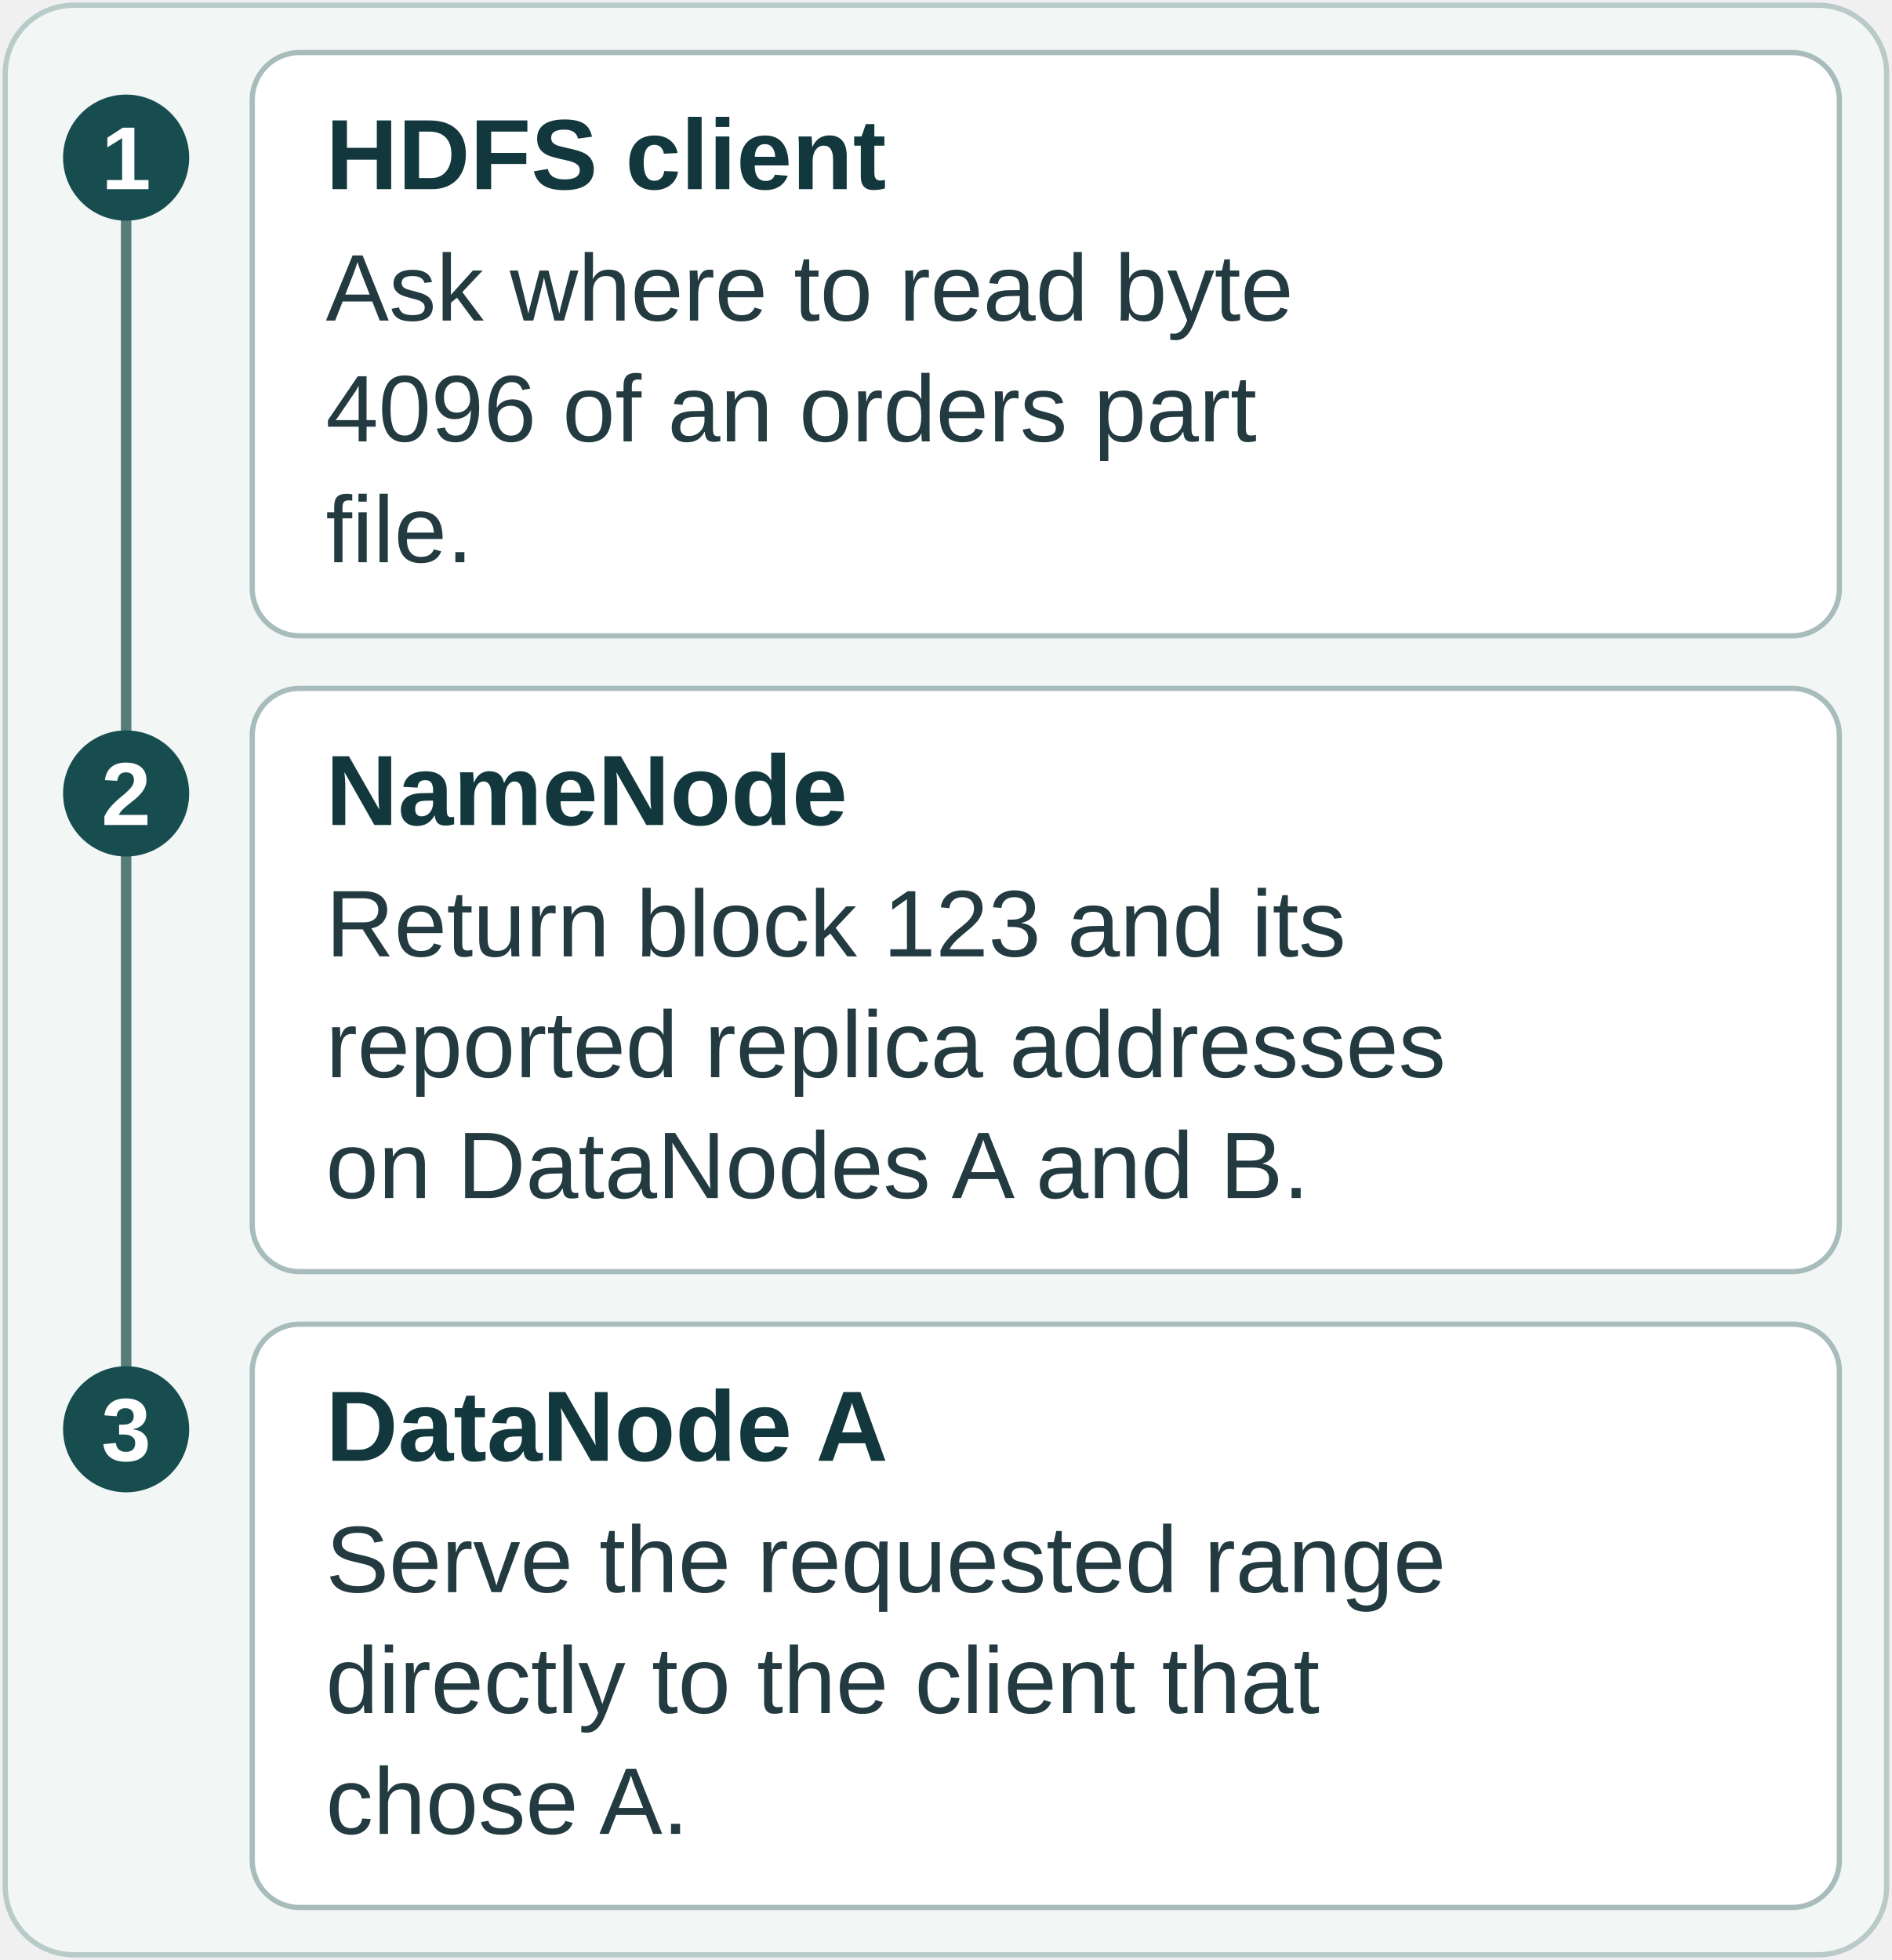
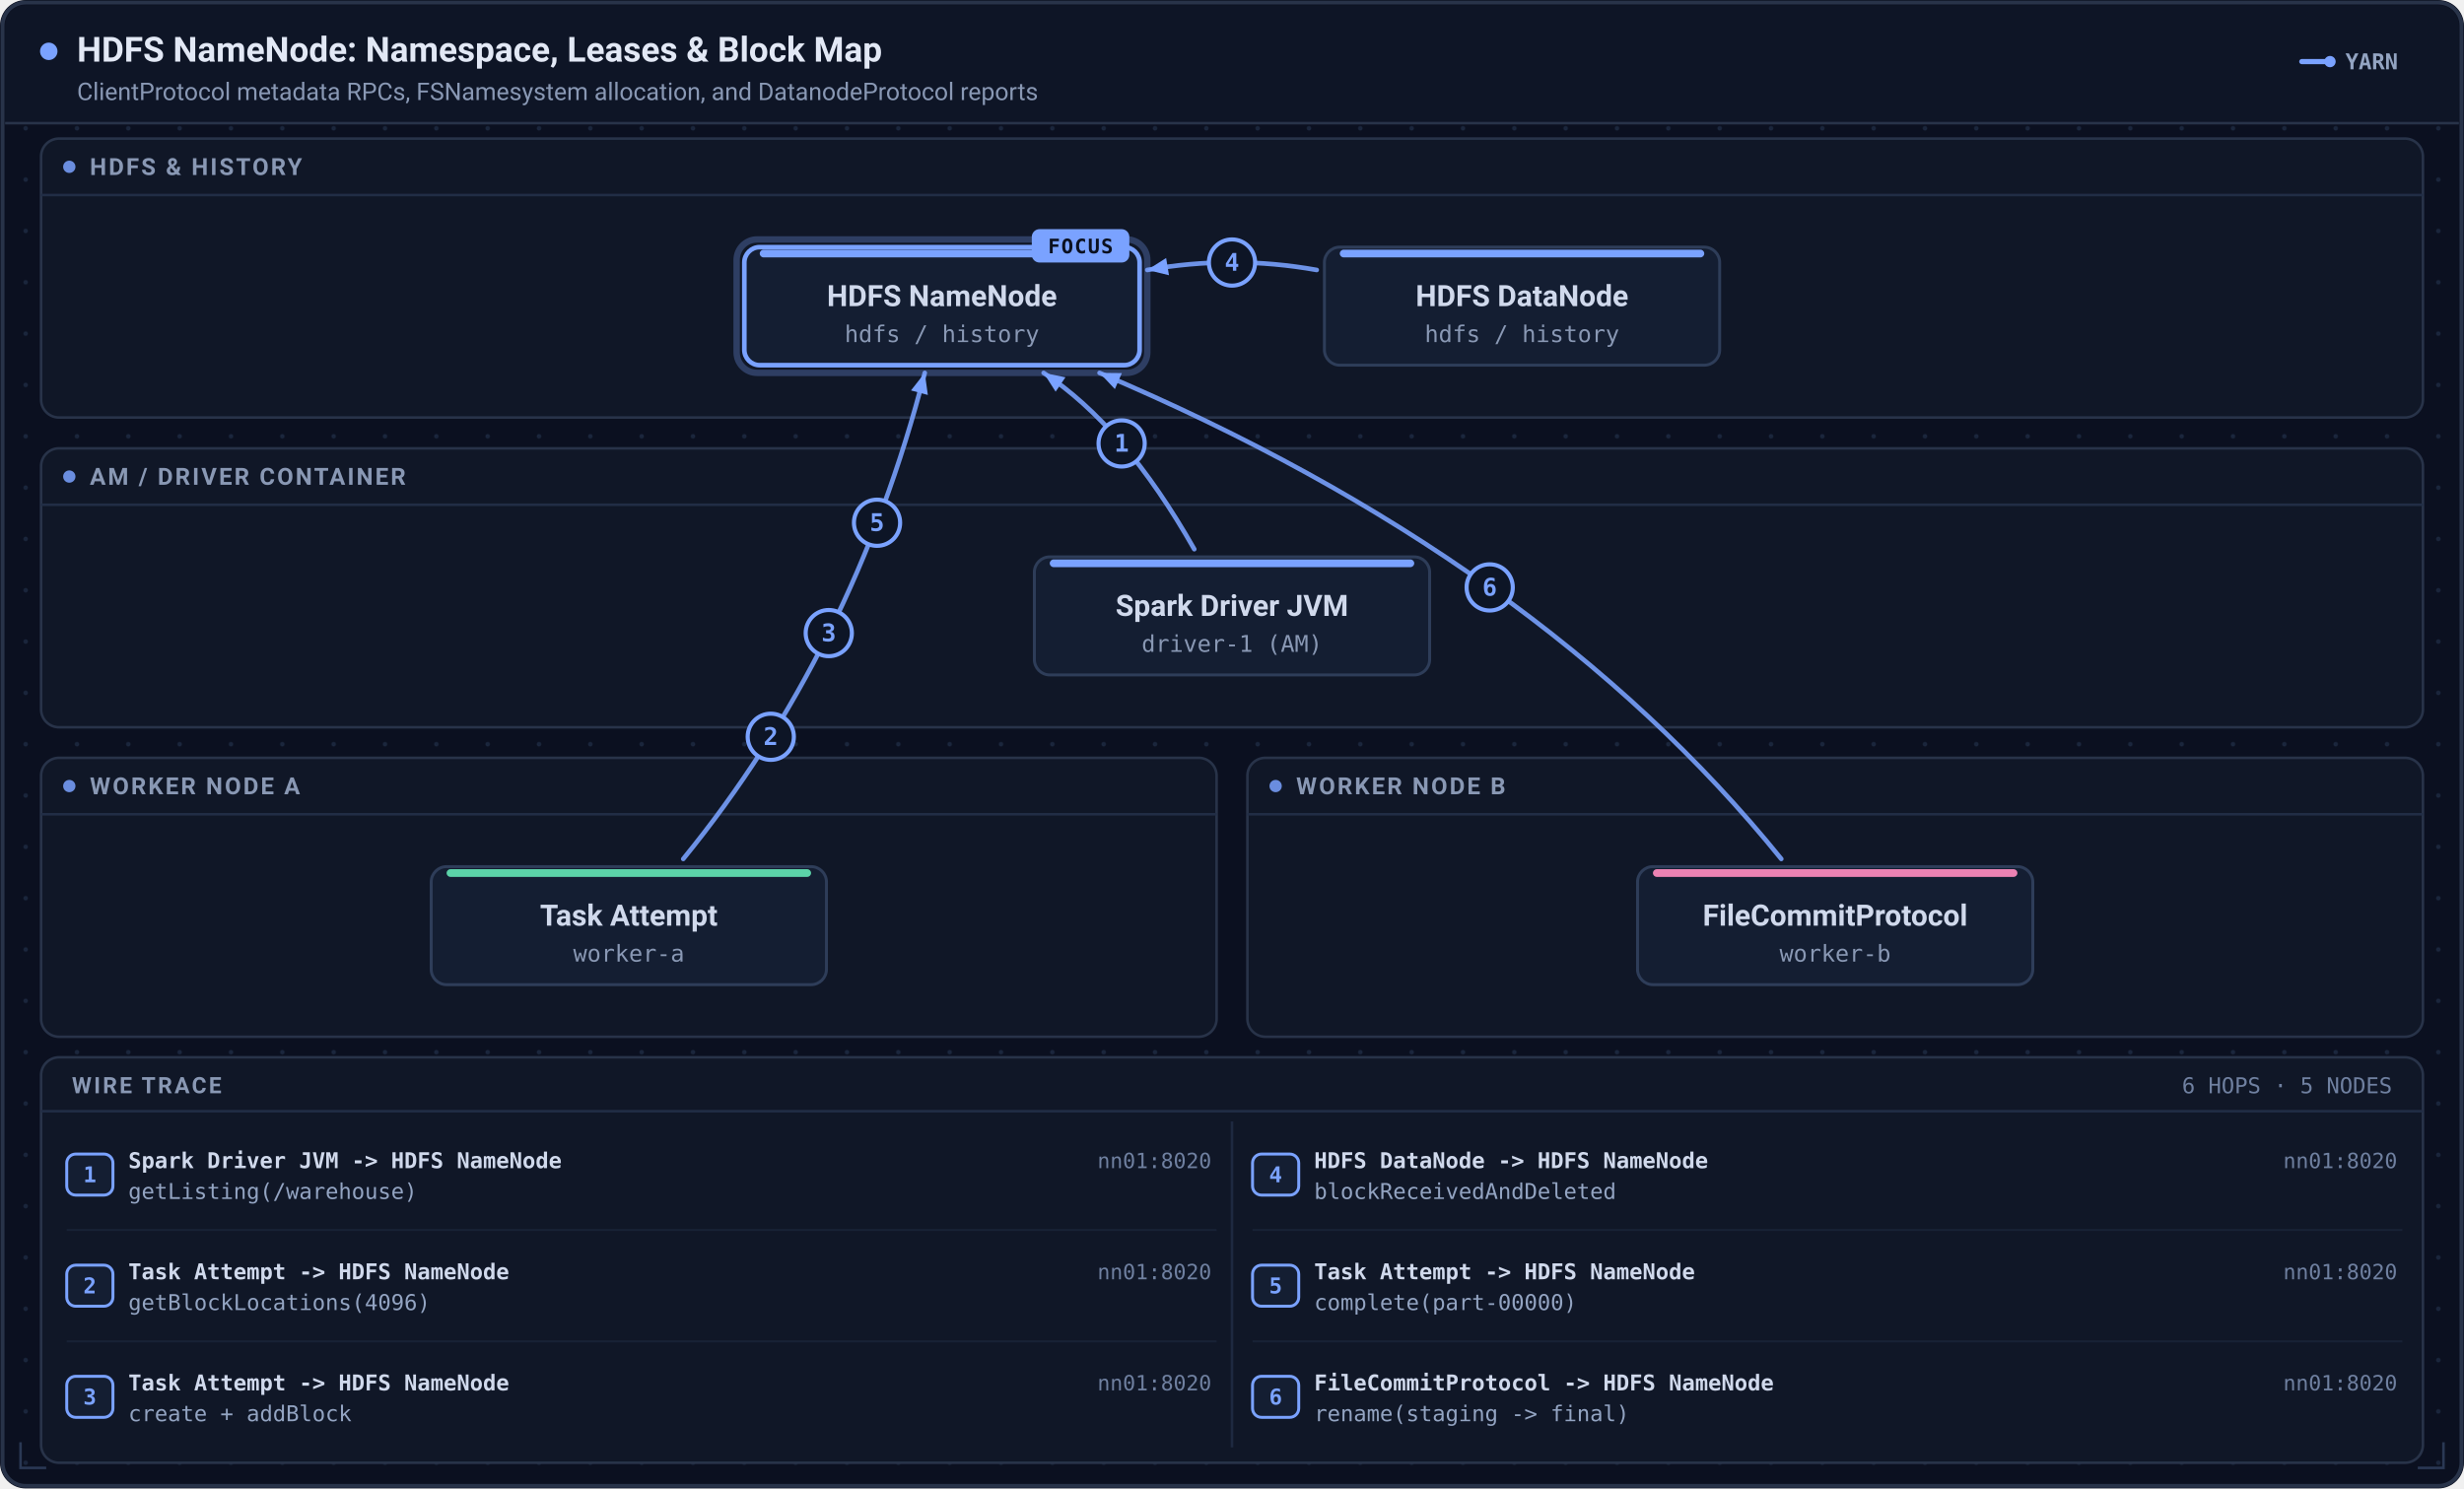
- <svg xmlns="http://www.w3.org/2000/svg" width="360" height="373" viewBox="0 0 360 373" role="img" aria-labelledby="flow-title" aria-describedby="flow-desc">
+ <svg xmlns="http://www.w3.org/2000/svg" width="960" height="580" viewBox="0 0 960 580" role="img" aria-labelledby="topo-title" aria-describedby="topo-desc">
+   <defs>
+     <pattern id="bp-grid" width="20" height="20" patternUnits="userSpaceOnUse">
+       <circle cx="10" cy="10" r="0.9" fill="#1a253b" />
+     </pattern>
+   </defs>
  <style>
- @keyframes handoff {
-   0%, 18% { transform: translateY(0); }
-   40%, 58% { transform: translateY(121px); }
-   82%, 100% { transform: translateY(242px); }
+ .f-sans { font-family: system-ui, -apple-system, 'Segoe UI', Roboto, Helvetica, Arial, sans-serif; }
+ .f-mono { font-family: ui-monospace, 'Cascadia Code', 'SFMono-Regular', Menlo, Consolas, monospace; }
+ @keyframes packet-travel {
+   0% { transform: translate(465.3px, 214px); color: #7aa2ff; opacity: 0; }
+   0.67% { transform: translate(465.3px, 214px); color: #7aa2ff; opacity: 1; }
+   5.17% { transform: translate(446.9px, 185.3px); color: #7aa2ff; opacity: 1; }
+   9.67% { transform: translate(426.9px, 161.9px); color: #7aa2ff; opacity: 1; }
+   14.17% { transform: translate(406.6px, 145.3px); color: #7aa2ff; opacity: 1; }
+   15.33% { transform: translate(406.6px, 145.3px); color: #7aa2ff; opacity: 0; }
+   16.00% { transform: translate(266.2px, 334.7px); color: #7aa2ff; opacity: 0; }
+   17.33% { transform: translate(266.2px, 334.7px); color: #7aa2ff; opacity: 1; }
+   21.83% { transform: translate(305.8px, 278.1px); color: #7aa2ff; opacity: 1; }
+   26.33% { transform: translate(337.8px, 213.7px); color: #7aa2ff; opacity: 1; }
+   30.83% { transform: translate(360.3px, 145.3px); color: #7aa2ff; opacity: 1; }
+   32.00% { transform: translate(360.3px, 145.3px); color: #7aa2ff; opacity: 0; }
+   32.67% { transform: translate(266.2px, 334.7px); color: #7aa2ff; opacity: 0; }
+   34.00% { transform: translate(266.2px, 334.7px); color: #7aa2ff; opacity: 1; }
+   38.50% { transform: translate(305.8px, 278.1px); color: #7aa2ff; opacity: 1; }
+   43.00% { transform: translate(337.8px, 213.7px); color: #7aa2ff; opacity: 1; }
+   47.50% { transform: translate(360.3px, 145.3px); color: #7aa2ff; opacity: 1; }
+   48.67% { transform: translate(360.3px, 145.3px); color: #7aa2ff; opacity: 0; }
+   49.33% { transform: translate(513px, 105.2px); color: #7aa2ff; opacity: 0; }
+   50.67% { transform: translate(513px, 105.2px); color: #7aa2ff; opacity: 1; }
+   55.17% { transform: translate(491.2px, 102.6px); color: #7aa2ff; opacity: 1; }
+   59.67% { transform: translate(468.8px, 102.6px); color: #7aa2ff; opacity: 1; }
+   64.17% { transform: translate(447px, 105.2px); color: #7aa2ff; opacity: 1; }
+   65.33% { transform: translate(447px, 105.2px); color: #7aa2ff; opacity: 0; }
+   66.00% { transform: translate(266.2px, 334.7px); color: #7aa2ff; opacity: 0; }
+   67.33% { transform: translate(266.2px, 334.7px); color: #7aa2ff; opacity: 1; }
+   71.83% { transform: translate(305.8px, 278.1px); color: #7aa2ff; opacity: 1; }
+   76.33% { transform: translate(337.8px, 213.7px); color: #7aa2ff; opacity: 1; }
+   80.83% { transform: translate(360.3px, 145.3px); color: #7aa2ff; opacity: 1; }
+   82.00% { transform: translate(360.3px, 145.3px); color: #7aa2ff; opacity: 0; }
+   82.67% { transform: translate(694px, 334.7px); color: #7aa2ff; opacity: 0; }
+   84.00% { transform: translate(694px, 334.7px); color: #7aa2ff; opacity: 1; }
+   88.50% { transform: translate(623.3px, 262.4px); color: #7aa2ff; opacity: 1; }
+   93.00% { transform: translate(533px, 198px); color: #7aa2ff; opacity: 1; }
+   97.50% { transform: translate(428.4px, 145.3px); color: #7aa2ff; opacity: 1; }
+   98.67% { transform: translate(428.4px, 145.3px); color: #7aa2ff; opacity: 0; }
+   100% { transform: translate(465.3px, 214px); color: #7aa2ff; opacity: 0; }
}
- @media (prefers-reduced-motion: no-preference) {
-   #focus { display: inline; animation: handoff 4.6s ease-in-out 1 both; }
+ #packet-orb {
+   opacity: 0;
+   animation: packet-travel 9s linear infinite;
}
- @media (prefers-reduced-motion: reduce) { #focus { display: none; animation: none; } }
+ @media (prefers-reduced-motion: reduce) {
+   #packet-orb { display: none; animation: none; }
+ }
</style>
-   <rect x="1" y="1" width="358" height="371" rx="13" fill="#f2f7f6" stroke="#b8cbc8" />
-   <path d="M24 30 V272" fill="none" stroke="#577d7b" stroke-width="2" />
-   <g font-family="Arial, Helvetica, sans-serif">
-     <rect x="48" y="10" width="302" height="111" rx="9" fill="#fff" stroke="#a8bdbb" />
-     <circle cx="24" cy="30" r="12" fill="#184d50" />
-     <text x="24" y="36" text-anchor="middle" font-size="17" font-weight="700" fill="#fff">1</text>
-     <text font-size="19" font-weight="700" fill="#12383d">
-       <tspan x="62" y="36">HDFS client</tspan>
-     </text>
-     <text font-size="18" fill="#223a40">
-       <tspan x="62" y="61">Ask where to read byte</tspan>
-       <tspan x="62" y="84">4096 of an orders part</tspan>
-       <tspan x="62" y="107">file.</tspan>
-     </text>
-     <rect x="48" y="131" width="302" height="111" rx="9" fill="#fff" stroke="#a8bdbb" />
-     <circle cx="24" cy="151" r="12" fill="#184d50" />
-     <text x="24" y="157" text-anchor="middle" font-size="17" font-weight="700" fill="#fff">2</text>
-     <text font-size="19" font-weight="700" fill="#12383d">
-       <tspan x="62" y="157">NameNode</tspan>
-     </text>
-     <text font-size="18" fill="#223a40">
-       <tspan x="62" y="182">Return block 123 and its</tspan>
-       <tspan x="62" y="205">reported replica addresses</tspan>
-       <tspan x="62" y="228">on DataNodes A and B.</tspan>
-     </text>
-     <rect x="48" y="252" width="302" height="111" rx="9" fill="#fff" stroke="#a8bdbb" />
-     <circle cx="24" cy="272" r="12" fill="#184d50" />
-     <text x="24" y="278" text-anchor="middle" font-size="17" font-weight="700" fill="#fff">3</text>
-     <text font-size="19" font-weight="700" fill="#12383d">
-       <tspan x="62" y="278">DataNode A</tspan>
-     </text>
-     <text font-size="18" fill="#223a40">
-       <tspan x="62" y="303">Serve the requested range</tspan>
-       <tspan x="62" y="326">directly to the client that</tspan>
-       <tspan x="62" y="349">chose A.</tspan>
-     </text>
-   </g>
-   <g id="focus" display="none" aria-hidden="true">
-     <circle cx="24" cy="30" r="16" fill="none" stroke="#17484d" stroke-width="2" />
-     <path d="M40 25 l6 5 -6 5 z" fill="#17484d" />
+   <rect x="0" y="0" width="960" height="580" rx="10" fill="#0b1020" />
+   <rect x="1" y="1" width="958" height="578" rx="9" fill="url(#bp-grid)" />
+   <rect x="1" y="1" width="958" height="578" rx="9" fill="none" stroke="#283349" stroke-width="1.5" />
+   <g stroke="#344666" stroke-width="1" fill="none" opacity="0.75">
+     <path d="M 8 18 V 8 H 18" />
+     <path d="M 942 8 H 952 V 18" />
+     <path d="M 8 562 V 572 H 18" />
+     <path d="M 942 572 H 952 V 562" />
+   </g>
+   <g class="header-band">
+     <path d="M 10 2 H 950 A 8 8 0 0 1 958 10 V 48 H 2 V 10 A 8 8 0 0 1 10 2 Z" fill="#0e1526" />
+     <line x1="2" y1="48" x2="958" y2="48" stroke="#283349" stroke-width="1" />
+     <circle cx="19" cy="20" r="3.4" fill="#7aa2ff" />
+     <text class="f-sans" x="30" y="24" fill="#e2e8f5" font-size="13.5" font-weight="700">HDFS NameNode: Namespace, Leases &amp; Block Map</text>
+     <text class="f-sans" x="30" y="39" fill="#8998b4" font-size="9.5">ClientProtocol metadata RPCs, FSNamesystem allocation, and DatanodeProtocol reports</text>
+     <g class="channel-legend">
+       <line x1="896.8" y1="24" x2="907.8" y2="24" stroke="#7aa2ff" stroke-width="2" stroke-linecap="round" />
+       <circle cx="907.8" cy="24" r="2.2" fill="#7aa2ff" />
+       <text class="f-mono" x="913.8" y="27" fill="#93a4c2" font-size="8.5" font-weight="600">YARN</text>
+     </g>
+   </g>
+   <g class="topology-stage">
+     <g class="host-zone" data-zone="storage-history">
+       <rect x="16" y="54" width="928" height="108.7" rx="7" fill="#101727" stroke="#283349" stroke-width="1" />
+       <line x1="16" y1="76" x2="944" y2="76" stroke="#212d45" stroke-width="1" />
+       <circle cx="27" cy="65" r="2.4" fill="#7aa2ff" fill-opacity="0.85" />
+       <text class="f-sans" x="35" y="68.2" fill="#8998b4" font-size="9.2" font-weight="700" letter-spacing="0.09em">HDFS &amp; HISTORY</text>
+     </g>
+     <g class="host-zone" data-zone="driver-jvm">
+       <rect x="16" y="174.7" width="928" height="108.7" rx="7" fill="#101727" stroke="#283349" stroke-width="1" />
+       <line x1="16" y1="196.7" x2="944" y2="196.7" stroke="#212d45" stroke-width="1" />
+       <circle cx="27" cy="185.7" r="2.4" fill="#7aa2ff" fill-opacity="0.85" />
+       <text class="f-sans" x="35" y="188.9" fill="#8998b4" font-size="9.2" font-weight="700" letter-spacing="0.09em">AM / DRIVER CONTAINER</text>
+     </g>
+     <g class="host-zone" data-zone="worker-node-a">
+       <rect x="16" y="295.3" width="458" height="108.7" rx="7" fill="#101727" stroke="#283349" stroke-width="1" />
+       <line x1="16" y1="317.3" x2="474" y2="317.3" stroke="#212d45" stroke-width="1" />
+       <circle cx="27" cy="306.3" r="2.4" fill="#7aa2ff" fill-opacity="0.85" />
+       <text class="f-sans" x="35" y="309.5" fill="#8998b4" font-size="9.2" font-weight="700" letter-spacing="0.09em">WORKER NODE A</text>
+     </g>
+     <g class="host-zone" data-zone="worker-node-b">
+       <rect x="486" y="295.3" width="458" height="108.7" rx="7" fill="#101727" stroke="#283349" stroke-width="1" />
+       <line x1="486" y1="317.3" x2="944" y2="317.3" stroke="#212d45" stroke-width="1" />
+       <circle cx="497" cy="306.3" r="2.4" fill="#7aa2ff" fill-opacity="0.85" />
+       <text class="f-sans" x="505" y="309.5" fill="#8998b4" font-size="9.2" font-weight="700" letter-spacing="0.09em">WORKER NODE B</text>
+     </g>
+     <g class="topo-edge" data-from="spark-driver" data-to="hdfs-namenode">
+       <path d="M 465.3 214 Q 438.1 166 406.6 145.3" fill="none" stroke="#7aa2ff" stroke-width="1.8" stroke-opacity="0.88" stroke-linecap="round" />
+       <polygon points="-8,-3.4 0,0 -8,3.4" fill="#7aa2ff" transform="translate(406.6, 145.3) rotate(-145.6)" />
+     </g>
+     <g class="topo-edge" data-from="task-attempt" data-to="hdfs-namenode">
+       <path d="M 266.2 334.7 Q 332.5 253.4 360.3 145.3" fill="none" stroke="#7aa2ff" stroke-width="1.8" stroke-opacity="0.88" stroke-linecap="round" />
+       <polygon points="-8,-3.4 0,0 -8,3.4" fill="#7aa2ff" transform="translate(360.3, 145.3) rotate(-74.9)" />
+     </g>
+     <g class="topo-edge" data-from="hdfs-datanode" data-to="hdfs-namenode">
+       <path d="M 513 105.2 Q 480 99.3 447 105.2" fill="none" stroke="#7aa2ff" stroke-width="1.8" stroke-opacity="0.88" stroke-linecap="round" />
+       <polygon points="-8,-3.4 0,0 -8,3.4" fill="#7aa2ff" transform="translate(447, 105.2) rotate(170.6)" />
+     </g>
+     <g class="topo-edge" data-from="file-commit-protocol" data-to="hdfs-namenode">
+       <path d="M 694 334.7 Q 599.5 217.8 428.4 145.3" fill="none" stroke="#7aa2ff" stroke-width="1.8" stroke-opacity="0.88" stroke-linecap="round" />
+       <polygon points="-8,-3.4 0,0 -8,3.4" fill="#7aa2ff" transform="translate(428.4, 145.3) rotate(-156.4)" />
+     </g>
+     <g class="topo-node" data-id="hdfs-namenode">
+       <rect x="287" y="93.3" width="160" height="52" rx="8" fill="none" stroke="#7aa2ff" stroke-opacity="0.28" stroke-width="2.5" />
+       <rect x="290" y="96.3" width="154" height="46" rx="6" fill="#141e32" stroke="#7aa2ff" stroke-width="1.8" />
+       <rect x="296" y="97.3" width="142" height="3" rx="1.5" fill="#7aa2ff" />
+       <text class="f-sans" x="367" y="119.3" text-anchor="middle" fill="#d0d9ec" font-size="11.5" font-weight="700">HDFS NameNode</text>
+       <text class="f-mono" x="367" y="133.3" text-anchor="middle" fill="#8998b4" font-size="9">hdfs / history</text>
+       <g transform="translate(402, 89.3)">
+         <rect x="0" y="0" width="38" height="13" rx="3" fill="#7aa2ff" />
+         <text class="f-mono" x="19" y="9.4" text-anchor="middle" fill="#0b1020" font-size="7.8" font-weight="700" letter-spacing="0.06em">FOCUS</text>
+       </g>
+     </g>
+     <g class="topo-node" data-id="hdfs-datanode">
+       <rect x="516" y="96.3" width="154" height="46" rx="6" fill="#141e32" stroke="#2e3d59" stroke-width="1.15" />
+       <rect x="522" y="97.3" width="142" height="3" rx="1.5" fill="#7aa2ff" />
+       <text class="f-sans" x="593" y="119.3" text-anchor="middle" fill="#d0d9ec" font-size="11.5" font-weight="700">HDFS DataNode</text>
+       <text class="f-mono" x="593" y="133.3" text-anchor="middle" fill="#8998b4" font-size="9">hdfs / history</text>
+     </g>
+     <g class="topo-node" data-id="spark-driver">
+       <rect x="403" y="217" width="154" height="46" rx="6" fill="#141e32" stroke="#2e3d59" stroke-width="1.15" />
+       <rect x="409" y="218" width="142" height="3" rx="1.5" fill="#7aa2ff" />
+       <text class="f-sans" x="480" y="240" text-anchor="middle" fill="#d0d9ec" font-size="11.5" font-weight="700">Spark Driver JVM</text>
+       <text class="f-mono" x="480" y="254" text-anchor="middle" fill="#8998b4" font-size="9">driver-1 (AM)</text>
+     </g>
+     <g class="topo-node" data-id="task-attempt">
+       <rect x="168" y="337.7" width="154" height="46" rx="6" fill="#141e32" stroke="#2e3d59" stroke-width="1.15" />
+       <rect x="174" y="338.7" width="142" height="3" rx="1.5" fill="#5bd3a8" />
+       <text class="f-sans" x="245" y="360.7" text-anchor="middle" fill="#d0d9ec" font-size="11.5" font-weight="700">Task Attempt</text>
+       <text class="f-mono" x="245" y="374.7" text-anchor="middle" fill="#8998b4" font-size="9">worker-a</text>
+     </g>
+     <g class="topo-node" data-id="file-commit-protocol">
+       <rect x="638" y="337.7" width="154" height="46" rx="6" fill="#141e32" stroke="#2e3d59" stroke-width="1.15" />
+       <rect x="644" y="338.7" width="142" height="3" rx="1.5" fill="#ec82b3" />
+       <text class="f-sans" x="715" y="360.7" text-anchor="middle" fill="#d0d9ec" font-size="11.5" font-weight="700">FileCommitProtocol</text>
+       <text class="f-mono" x="715" y="374.7" text-anchor="middle" fill="#8998b4" font-size="9">worker-b</text>
+     </g>
+     <g class="hop-badge" data-hop="1">
+       <circle cx="437" cy="172.8" r="9" fill="#0d1526" stroke="#7aa2ff" stroke-width="1.6" />
+       <text class="f-mono" x="437" y="176" text-anchor="middle" fill="#7aa2ff" font-size="9.5" font-weight="700">1</text>
+     </g>
+     <g class="hop-badge" data-hop="2">
+       <circle cx="300.3" cy="287.1" r="9" fill="#0d1526" stroke="#7aa2ff" stroke-width="1.6" />
+       <text class="f-mono" x="300.3" y="290.3" text-anchor="middle" fill="#7aa2ff" font-size="9.5" font-weight="700">2</text>
+     </g>
+     <g class="hop-badge" data-hop="3">
+       <circle cx="322.9" cy="246.7" r="9" fill="#0d1526" stroke="#7aa2ff" stroke-width="1.6" />
+       <text class="f-mono" x="322.9" y="249.9" text-anchor="middle" fill="#7aa2ff" font-size="9.5" font-weight="700">3</text>
+     </g>
+     <g class="hop-badge" data-hop="4">
+       <circle cx="480" cy="102.3" r="9" fill="#0d1526" stroke="#7aa2ff" stroke-width="1.6" />
+       <text class="f-mono" x="480" y="105.5" text-anchor="middle" fill="#7aa2ff" font-size="9.5" font-weight="700">4</text>
+     </g>
+     <g class="hop-badge" data-hop="5">
+       <circle cx="341.7" cy="203.7" r="9" fill="#0d1526" stroke="#7aa2ff" stroke-width="1.6" />
+       <text class="f-mono" x="341.7" y="206.9" text-anchor="middle" fill="#7aa2ff" font-size="9.5" font-weight="700">5</text>
+     </g>
+     <g class="hop-badge" data-hop="6">
+       <circle cx="580.4" cy="228.9" r="9" fill="#0d1526" stroke="#7aa2ff" stroke-width="1.6" />
+       <text class="f-mono" x="580.4" y="232.1" text-anchor="middle" fill="#7aa2ff" font-size="9.5" font-weight="700">6</text>
+     </g>
+     <g id="packet-orb" aria-hidden="true">
+       <circle cx="0" cy="0" r="11" fill="currentColor" fill-opacity="0.22" />
+       <circle cx="0" cy="0" r="6.2" fill="currentColor" fill-opacity="0.48" />
+       <circle cx="0" cy="0" r="3.4" fill="#ffffff" stroke="currentColor" stroke-width="1.5" />
+     </g>
+   </g>
+   <g class="wire-trace-strip">
+     <rect x="16" y="412" width="928" height="158" rx="7" fill="#101727" stroke="#283349" stroke-width="1" />
+     <line x1="16" y1="433" x2="944" y2="433" stroke="#212d45" stroke-width="1" />
+     <text class="f-sans" x="28" y="426" fill="#8998b4" font-size="8.8" font-weight="700" letter-spacing="0.1em">WIRE TRACE</text>
+     <text class="f-mono" x="932" y="426" text-anchor="end" fill="#6f80a0" font-size="8.5">6 HOPS · 5 NODES</text>
+     <line x1="480" y1="437" x2="480" y2="564" stroke="#1e2940" stroke-width="1" />
+     <g class="trace-row" data-hop="1">
+       <rect x="26" y="449.7" width="18" height="16" rx="3.5" fill="#141e32" stroke="#7aa2ff" stroke-width="1.15" />
+       <text class="f-mono" x="35" y="460.7" text-anchor="middle" fill="#7aa2ff" font-size="8.5" font-weight="700">1</text>
+       <text class="f-mono" x="50" y="455.2" fill="#d0d9ec" font-size="8.5" font-weight="600">Spark Driver JVM -&gt; HDFS NameNode</text>
+       <text class="f-mono" x="472" y="455.2" text-anchor="end" fill="#6f80a0" font-size="8.2">nn01:8020</text>
+       <text class="f-mono" x="50" y="467.2" fill="#93a4c2" font-size="8.5">getListing(/warehouse)</text>
+     </g>
+     <g class="trace-row" data-hop="2">
+       <line x1="26" y1="479.3" x2="474" y2="479.3" stroke="#182236" stroke-width="0.75" />
+       <rect x="26" y="493" width="18" height="16" rx="3.5" fill="#141e32" stroke="#7aa2ff" stroke-width="1.15" />
+       <text class="f-mono" x="35" y="504" text-anchor="middle" fill="#7aa2ff" font-size="8.5" font-weight="700">2</text>
+       <text class="f-mono" x="50" y="498.5" fill="#d0d9ec" font-size="8.5" font-weight="600">Task Attempt -&gt; HDFS NameNode</text>
+       <text class="f-mono" x="472" y="498.5" text-anchor="end" fill="#6f80a0" font-size="8.2">nn01:8020</text>
+       <text class="f-mono" x="50" y="510.5" fill="#93a4c2" font-size="8.5">getBlockLocations(4096)</text>
+     </g>
+     <g class="trace-row" data-hop="3">
+       <line x1="26" y1="522.7" x2="474" y2="522.7" stroke="#182236" stroke-width="0.75" />
+       <rect x="26" y="536.3" width="18" height="16" rx="3.5" fill="#141e32" stroke="#7aa2ff" stroke-width="1.15" />
+       <text class="f-mono" x="35" y="547.3" text-anchor="middle" fill="#7aa2ff" font-size="8.5" font-weight="700">3</text>
+       <text class="f-mono" x="50" y="541.8" fill="#d0d9ec" font-size="8.5" font-weight="600">Task Attempt -&gt; HDFS NameNode</text>
+       <text class="f-mono" x="472" y="541.8" text-anchor="end" fill="#6f80a0" font-size="8.2">nn01:8020</text>
+       <text class="f-mono" x="50" y="553.8" fill="#93a4c2" font-size="8.5">create + addBlock</text>
+     </g>
+     <g class="trace-row" data-hop="4">
+       <rect x="488" y="449.7" width="18" height="16" rx="3.5" fill="#141e32" stroke="#7aa2ff" stroke-width="1.15" />
+       <text class="f-mono" x="497" y="460.7" text-anchor="middle" fill="#7aa2ff" font-size="8.5" font-weight="700">4</text>
+       <text class="f-mono" x="512" y="455.2" fill="#d0d9ec" font-size="8.5" font-weight="600">HDFS DataNode -&gt; HDFS NameNode</text>
+       <text class="f-mono" x="934" y="455.2" text-anchor="end" fill="#6f80a0" font-size="8.2">nn01:8020</text>
+       <text class="f-mono" x="512" y="467.2" fill="#93a4c2" font-size="8.5">blockReceivedAndDeleted</text>
+     </g>
+     <g class="trace-row" data-hop="5">
+       <line x1="488" y1="479.3" x2="936" y2="479.3" stroke="#182236" stroke-width="0.75" />
+       <rect x="488" y="493" width="18" height="16" rx="3.5" fill="#141e32" stroke="#7aa2ff" stroke-width="1.15" />
+       <text class="f-mono" x="497" y="504" text-anchor="middle" fill="#7aa2ff" font-size="8.5" font-weight="700">5</text>
+       <text class="f-mono" x="512" y="498.5" fill="#d0d9ec" font-size="8.5" font-weight="600">Task Attempt -&gt; HDFS NameNode</text>
+       <text class="f-mono" x="934" y="498.5" text-anchor="end" fill="#6f80a0" font-size="8.2">nn01:8020</text>
+       <text class="f-mono" x="512" y="510.5" fill="#93a4c2" font-size="8.5">complete(part-00000)</text>
+     </g>
+     <g class="trace-row" data-hop="6">
+       <line x1="488" y1="522.7" x2="936" y2="522.7" stroke="#182236" stroke-width="0.75" />
+       <rect x="488" y="536.3" width="18" height="16" rx="3.5" fill="#141e32" stroke="#7aa2ff" stroke-width="1.15" />
+       <text class="f-mono" x="497" y="547.3" text-anchor="middle" fill="#7aa2ff" font-size="8.5" font-weight="700">6</text>
+       <text class="f-mono" x="512" y="541.8" fill="#d0d9ec" font-size="8.5" font-weight="600">FileCommitProtocol -&gt; HDFS NameNode</text>
+       <text class="f-mono" x="934" y="541.8" text-anchor="end" fill="#6f80a0" font-size="8.2">nn01:8020</text>
+       <text class="f-mono" x="512" y="553.8" fill="#93a4c2" font-size="8.5">rename(staging -&gt; final)</text>
+     </g>
  </g>
</svg>
